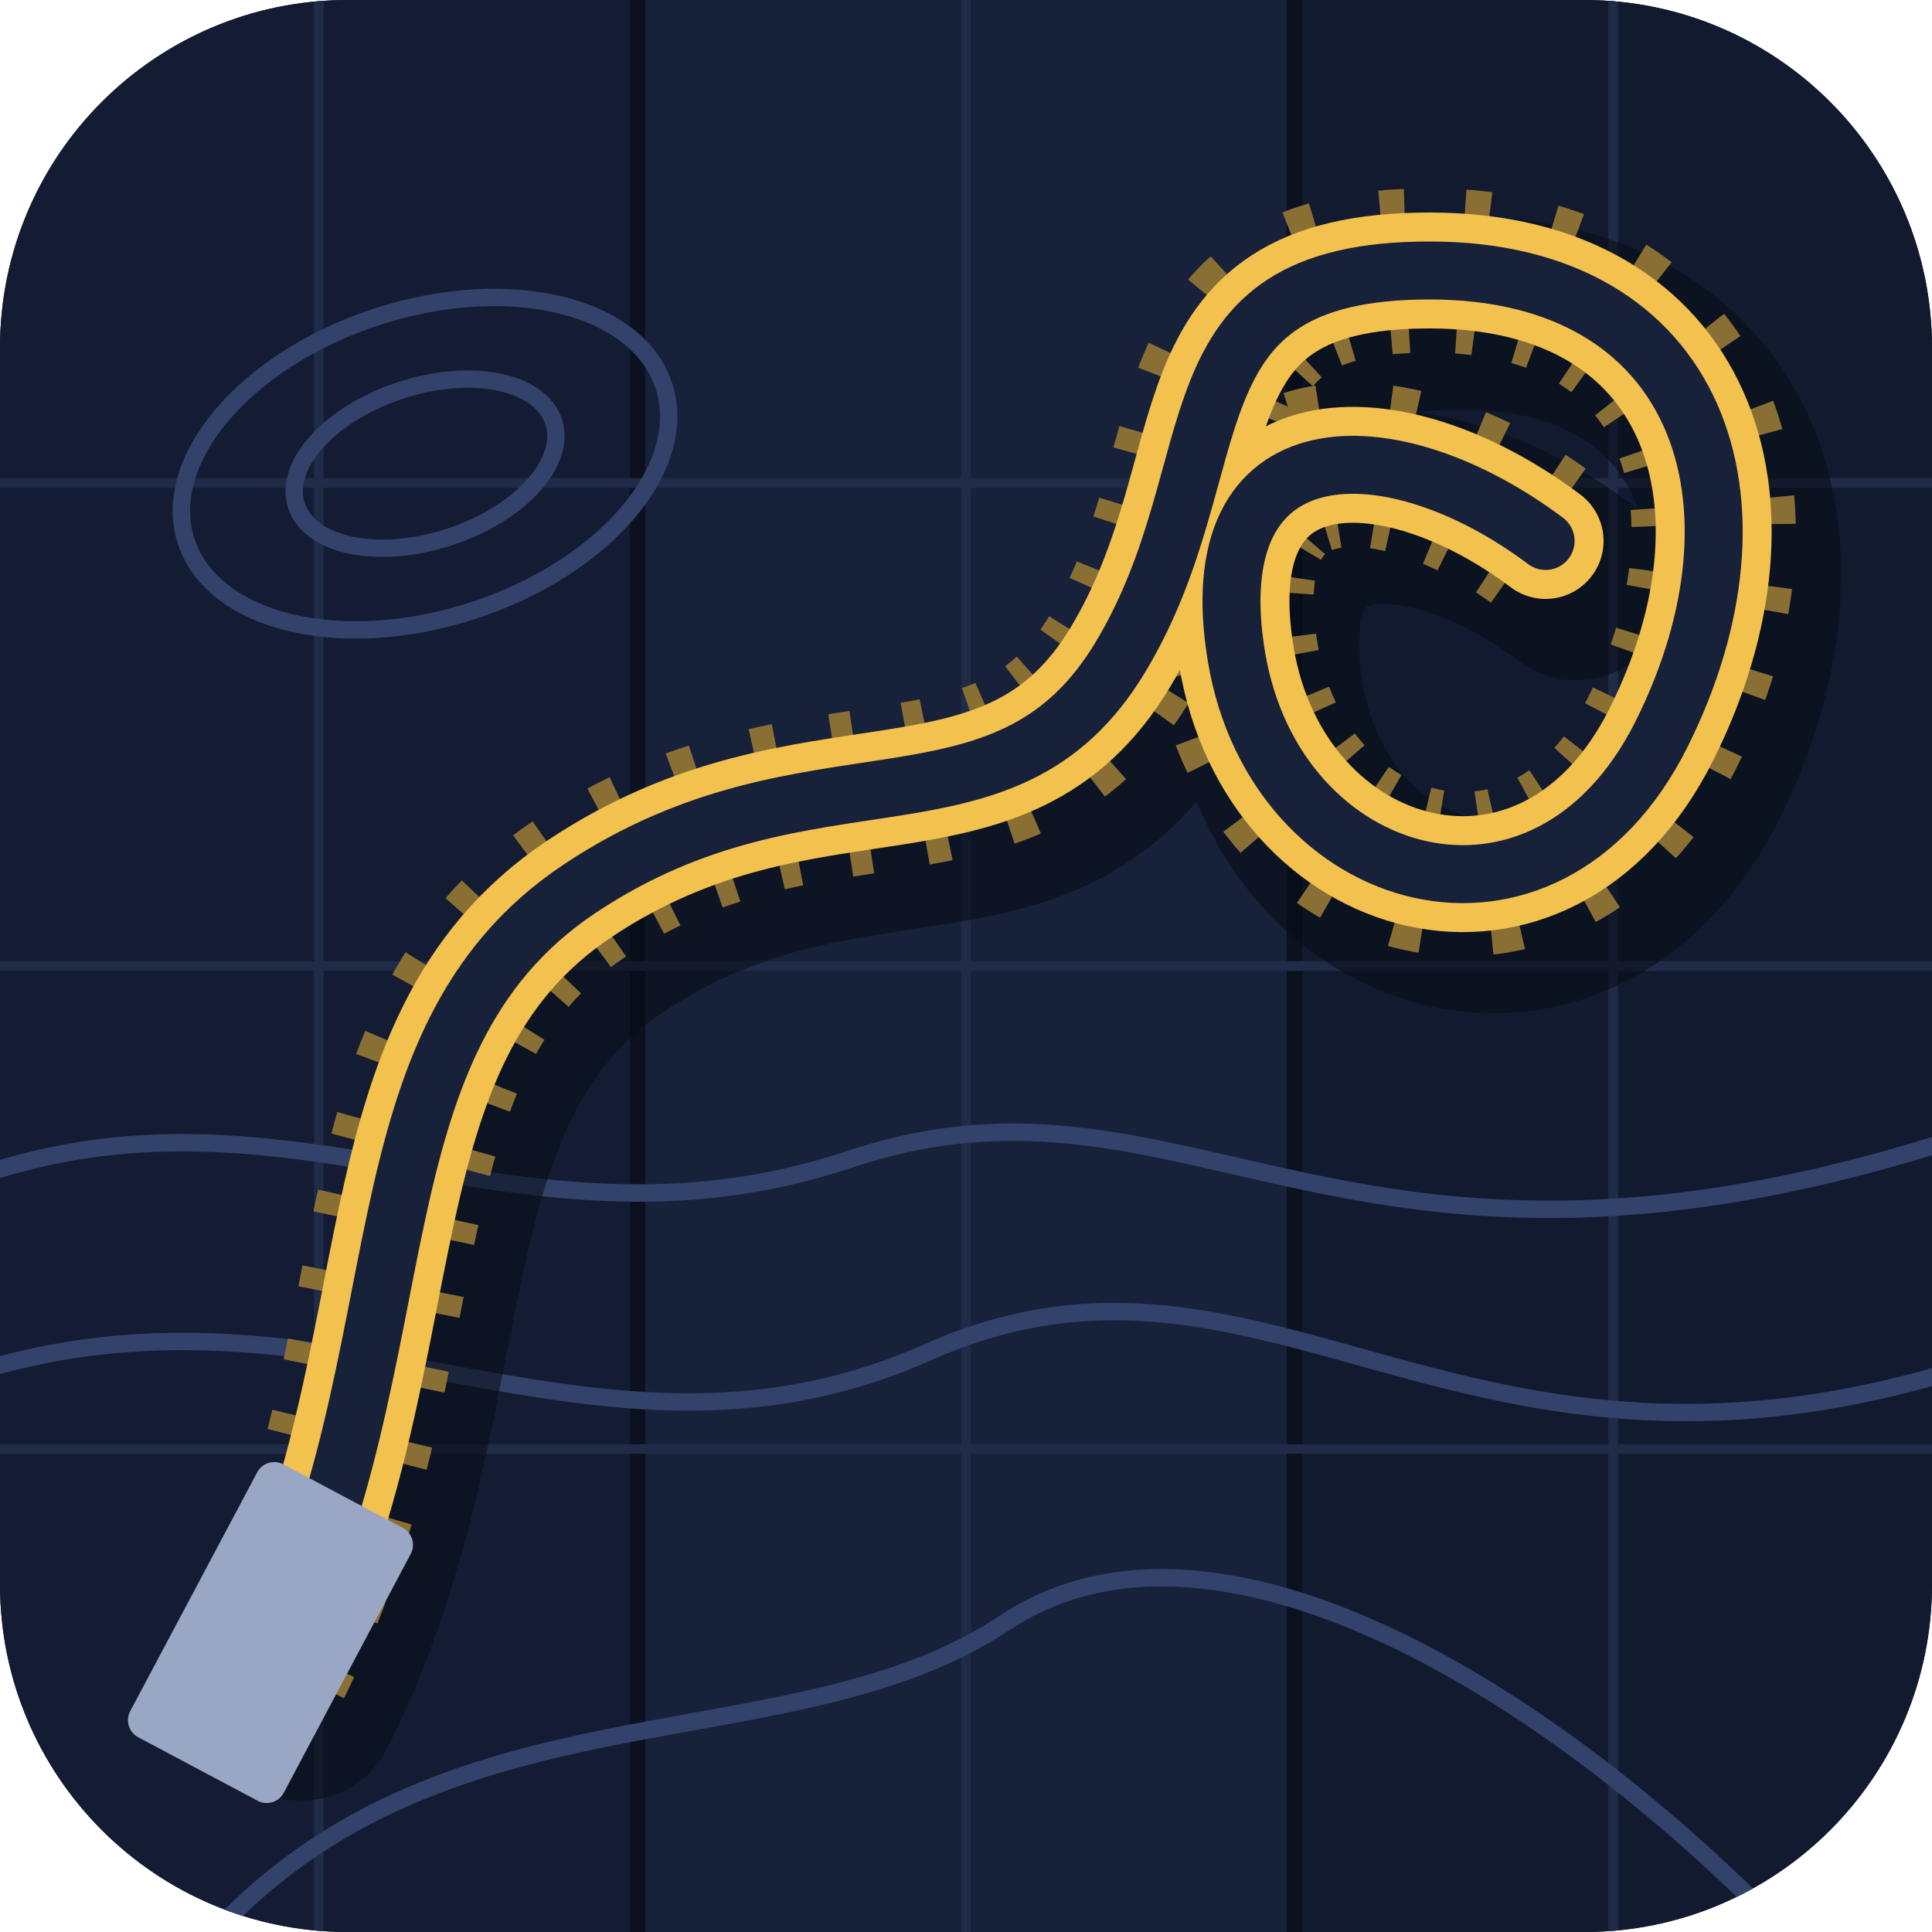
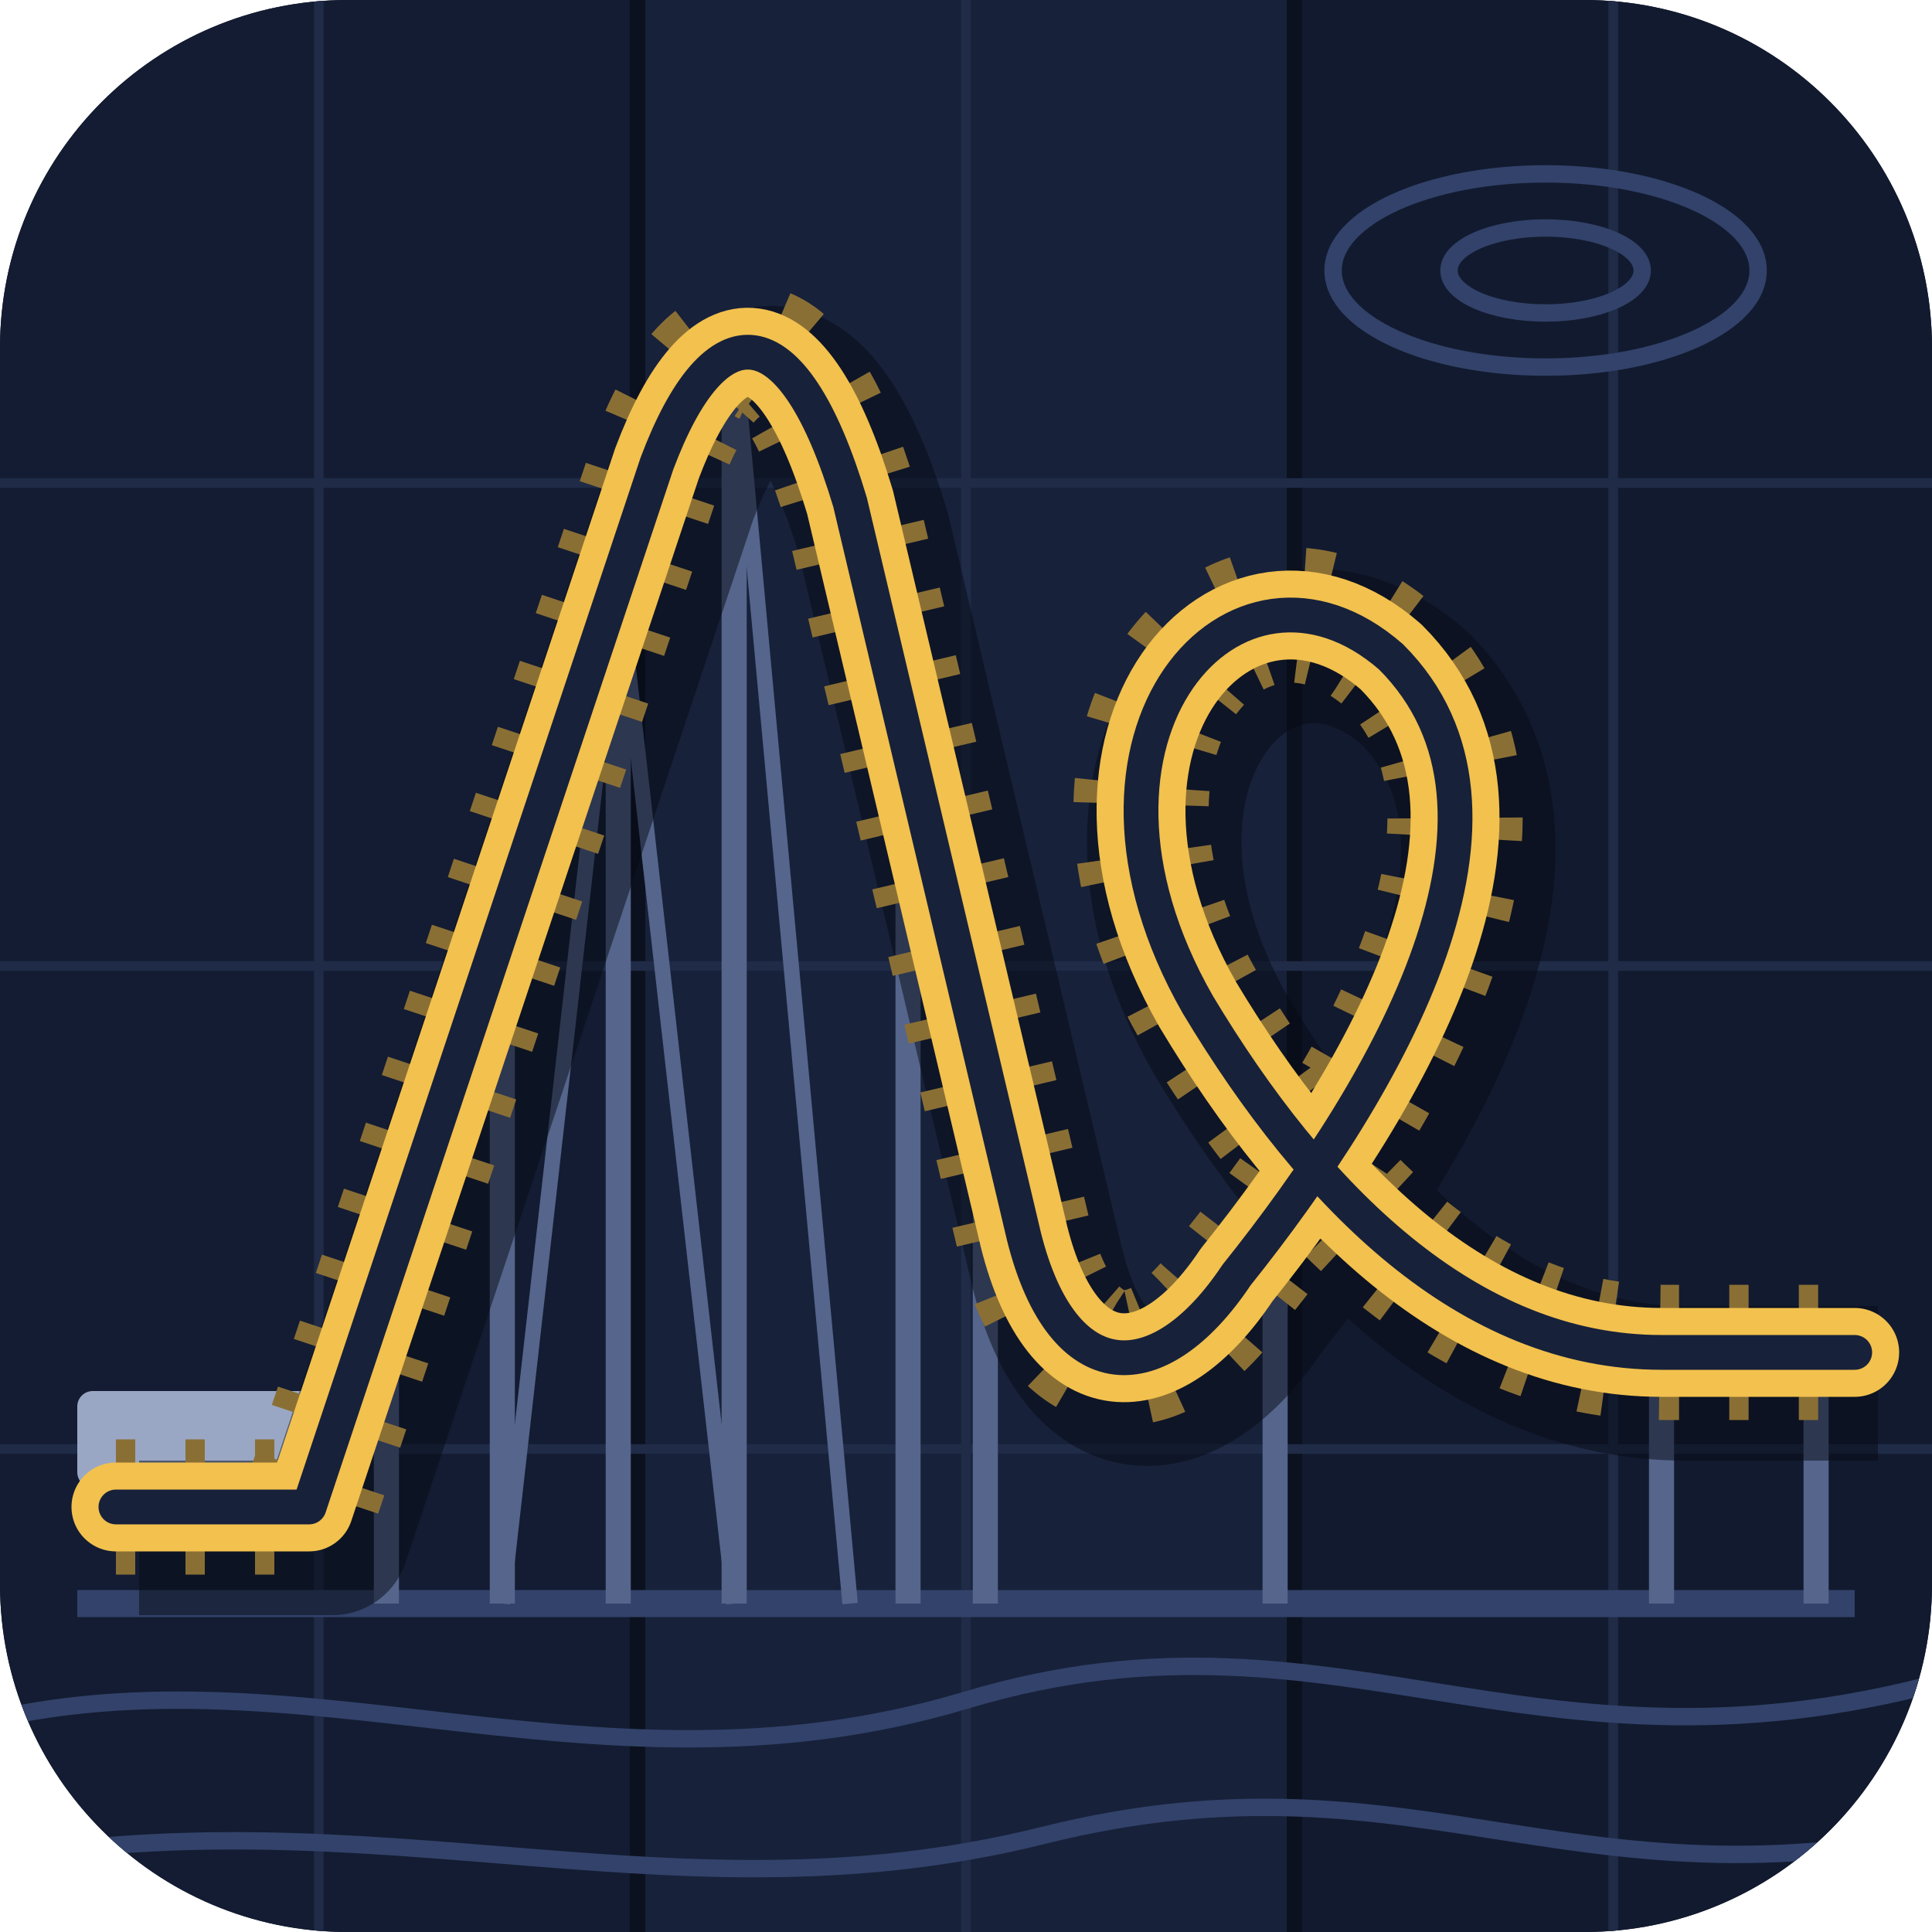
<svg xmlns="http://www.w3.org/2000/svg" viewBox="0 0 100 100" role="img" aria-label="OSMrides">
  <defs>
    <clipPath id="c">
      <rect width="100" height="100" rx="18" />
    </clipPath>
-     <path id="t" d="M14 86 C 22 70, 18 54, 30 46 S 52 44, 58 34 S 60 14, 74 14 S 92 26, 86 38 S 66 46, 64 34 S 72 22, 80 28" />
+     <path id="t" d="M6 78 L16 78 L34 24 C37 16, 41 16, 44 26 L53 64 C55 72, 60 72, 64 66 C 72 56, 80 42, 72 34 C 64 27, 54 38, 62 52 C 68 62, 76 70, 86 70 L96 70" />
  </defs>
  <g clip-path="url(#c)">
    <rect width="100" height="100" fill="#0f1626" />
-     <path d="M33 0 L33 100 L0 100 L0 0Z" fill="#131c32" />
-     <path d="M67 0 L67 100 L33 100 L33 0Z" fill="#17213a" />
-     <path d="M67 0 L100 0 L100 100 L67 100Z" fill="#121a2f" />
-     <g stroke="#0b111e" stroke-width=".8">
-       <path d="M33 0V100M67 0V100" />
+     <path d="M0 0H33V100H0Z" fill="#131c32" />
+     <path d="M33 0H67V100H33Z" fill="#17213a" />
+     <path d="M67 0H100V100H67Z" fill="#121a2f" />
+     <path d="M33 0V100M67 0V100" stroke="#0b111e" stroke-width=".8" />
+     <path d="M0 25H100M0 50H100M0 75H100M16.5 0V100M50 0V100M83.5 0V100" stroke="#1f2b47" stroke-width=".5" />
+     <g fill="none" stroke="#32426a" stroke-width=".9">
+       <path d="M-4 90 C 14 84, 30 94, 50 88 S 80 94, 104 86" />
+       <path d="M-4 97 C 18 92, 34 100, 54 95 S 82 100, 104 94" />
+       <ellipse cx="80" cy="14" rx="11" ry="5" />
+       <ellipse cx="80" cy="14" rx="5" ry="2.2" />
    </g>
-     <g stroke="#1f2b47" stroke-width=".5">
-       <path d="M0 25H100M0 50H100M0 75H100M16.5 0V100M50 0V100M83.5 0V100" />
+     <path d="M4 83H96" stroke="#32426a" stroke-width="1.4" />
+     <g stroke="#55658c" stroke-width="1.3">
+       <path d="M20 66V83M26 48V83M32 30V83M38 18V83M47 40V83M51 56V83M66 64V83M86 70V83M94 70V83" />
+       <path d="M26 83L32 30M38 83L32 30M44 83L38 18" stroke-width=".8" />
    </g>
-     <g fill="none" stroke="#32426a" stroke-width=".9">
-       <path d="M-4 62 C 14 54, 26 66, 44 60 S 70 70, 104 58" />
-       <path d="M-4 72 C 16 64, 30 78, 48 70 S 76 80, 104 70" />
-       <path d="M8 104 C 20 86, 40 92, 52 84 S 84 90, 96 104" />
-       <ellipse cx="22" cy="24" rx="13" ry="8" transform="rotate(-18 22 24)" />
-       <ellipse cx="22" cy="24" rx="7" ry="4" transform="rotate(-18 22 24)" />
-     </g>
-     <use href="#t" fill="none" stroke="#070b14" stroke-opacity=".55" stroke-width="10" stroke-linecap="round" transform="translate(1.6 2.2)" />
-     <use href="#t" fill="none" stroke="#8a6f35" stroke-width="8.5" stroke-dasharray="1.1 2.8" />
-     <use href="#t" fill="none" stroke="#f2c14e" stroke-width="6" stroke-linecap="round" />
-     <use href="#t" fill="none" stroke="#17213a" stroke-width="3" stroke-linecap="round" />
-     <rect x="6" y="80" width="16" height="9" rx="1" fill="#9aa7c4" transform="rotate(-62 14 84.5)" />
+     <rect x="4" y="72" width="13" height="5" rx=".8" fill="#9aa7c4" />
+     <use href="#t" fill="none" stroke="#070b14" stroke-opacity=".5" stroke-width="8" stroke-linejoin="round" transform="translate(1.2 1.6)" />
+     <use href="#t" fill="none" stroke="#8a6f35" stroke-width="7" stroke-dasharray="1 2.6" stroke-linejoin="round" />
+     <use href="#t" fill="none" stroke="#f2c14e" stroke-width="4.6" stroke-linecap="round" stroke-linejoin="round" />
+     <use href="#t" fill="none" stroke="#17213a" stroke-width="1.8" stroke-linecap="round" stroke-linejoin="round" />
  </g>
</svg>
